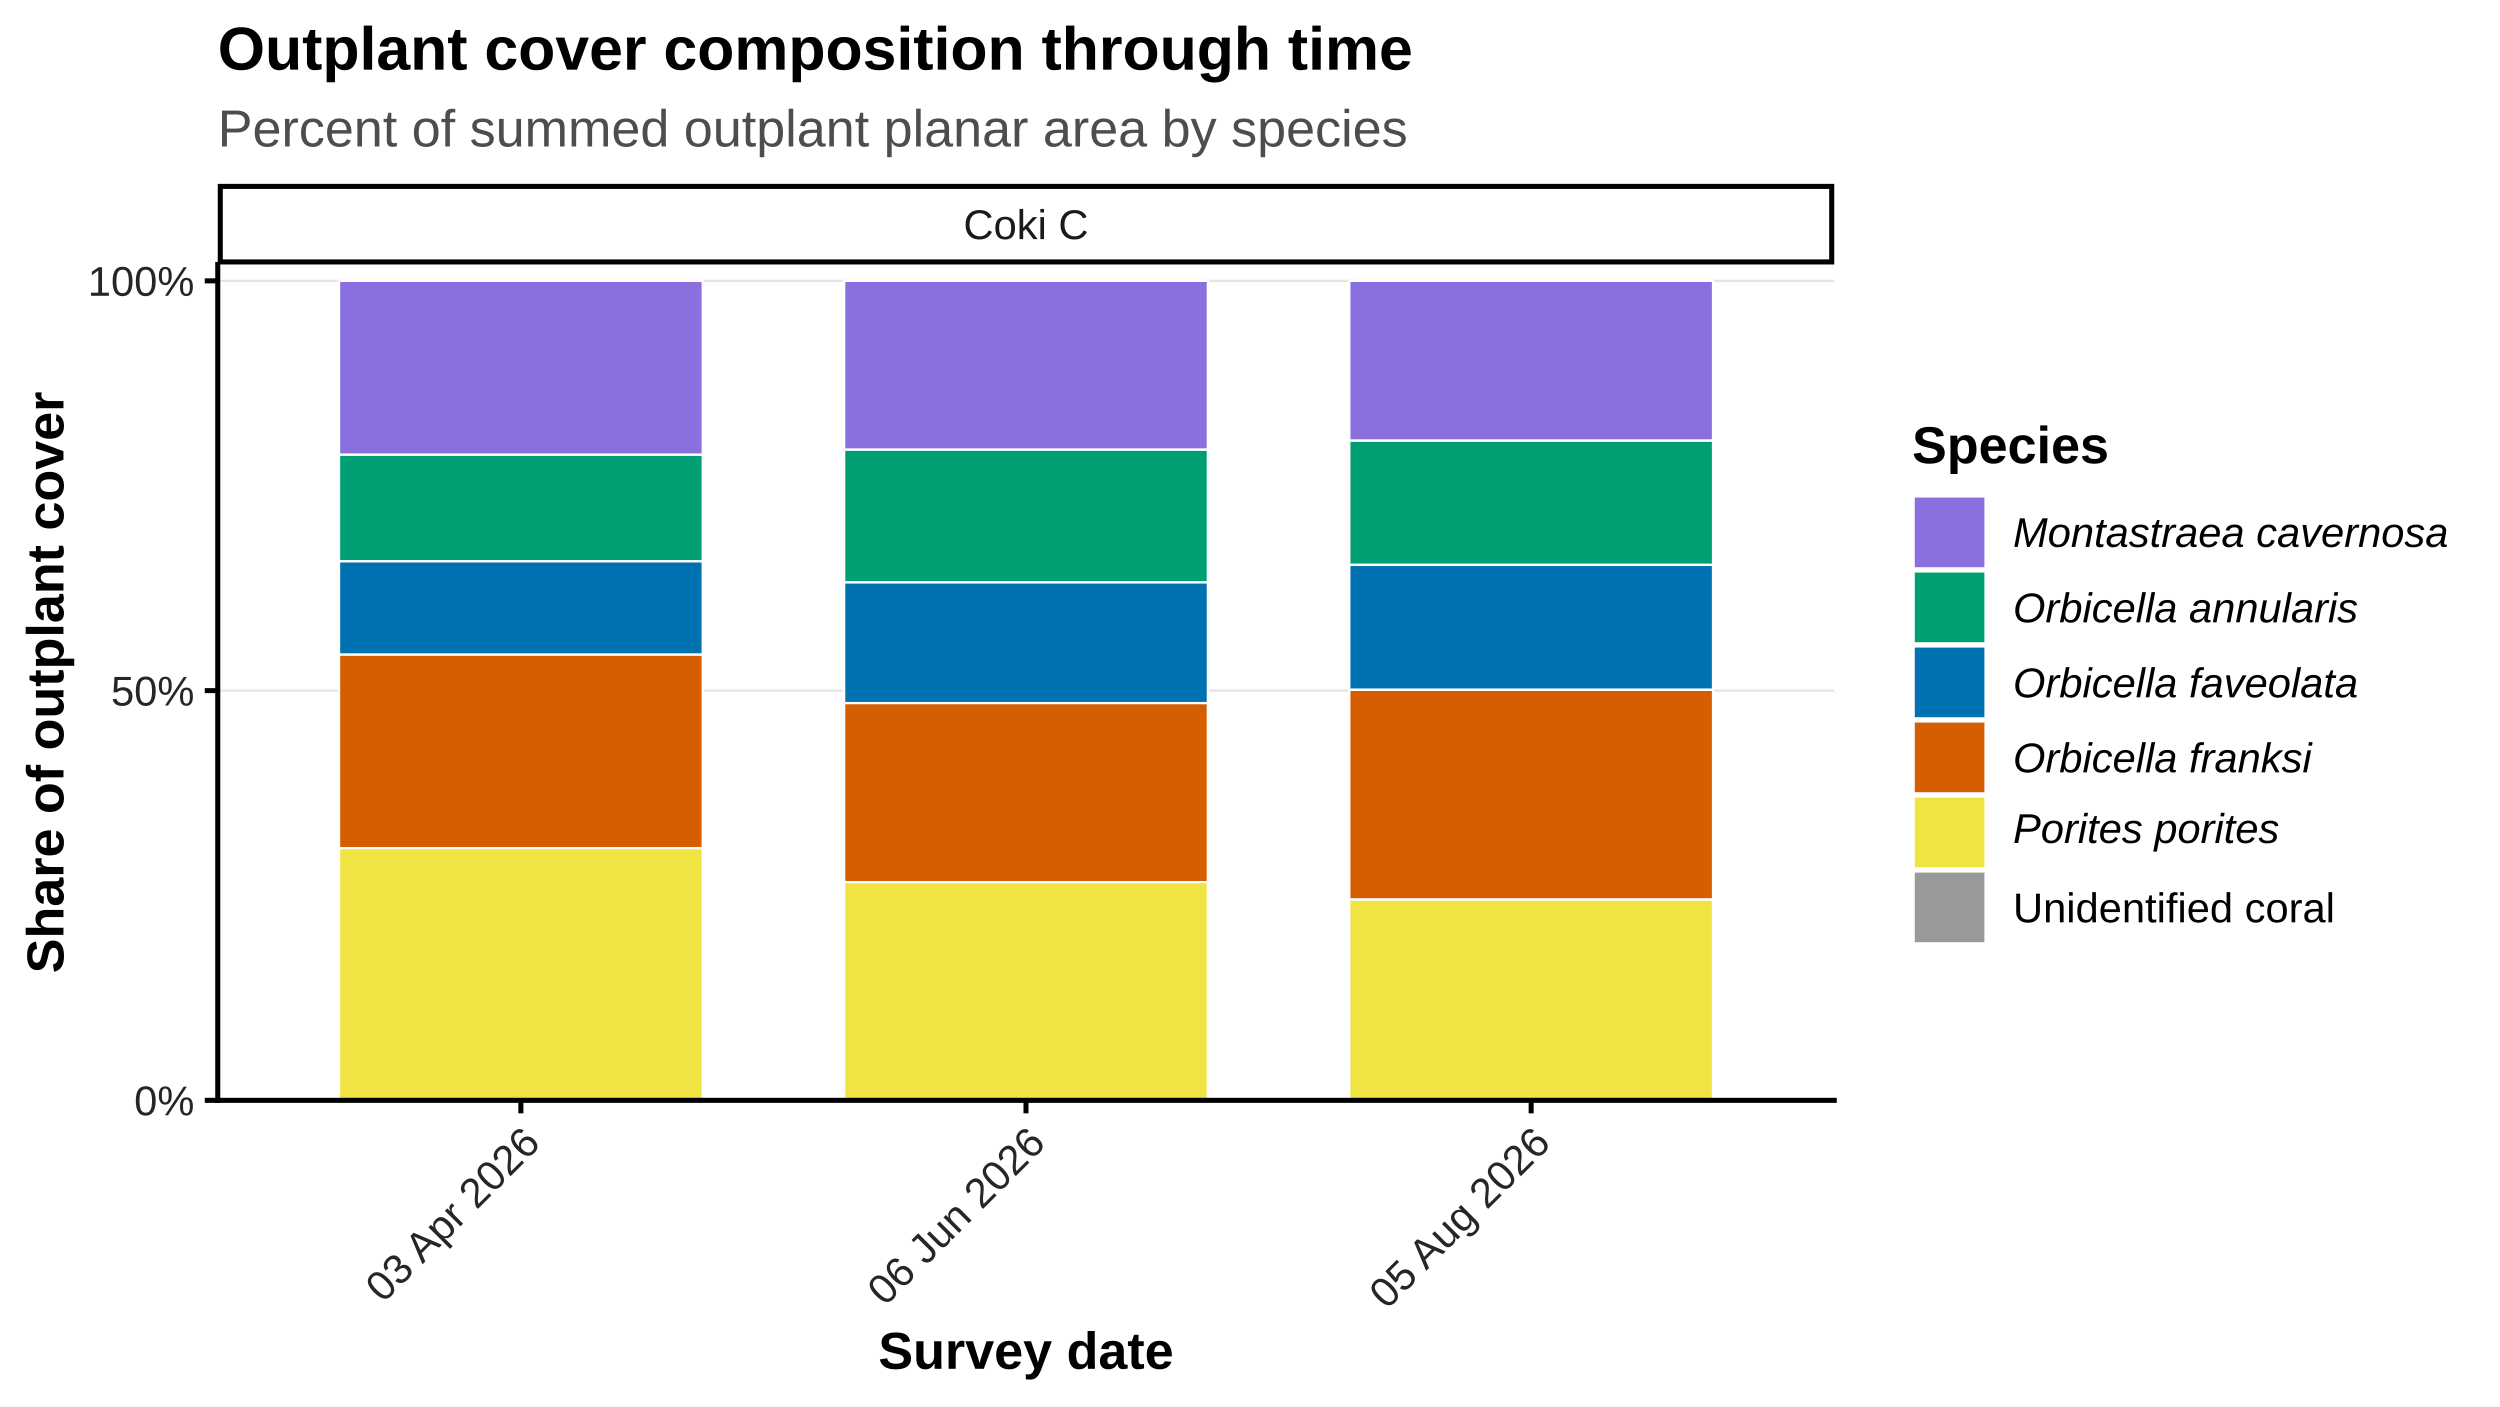
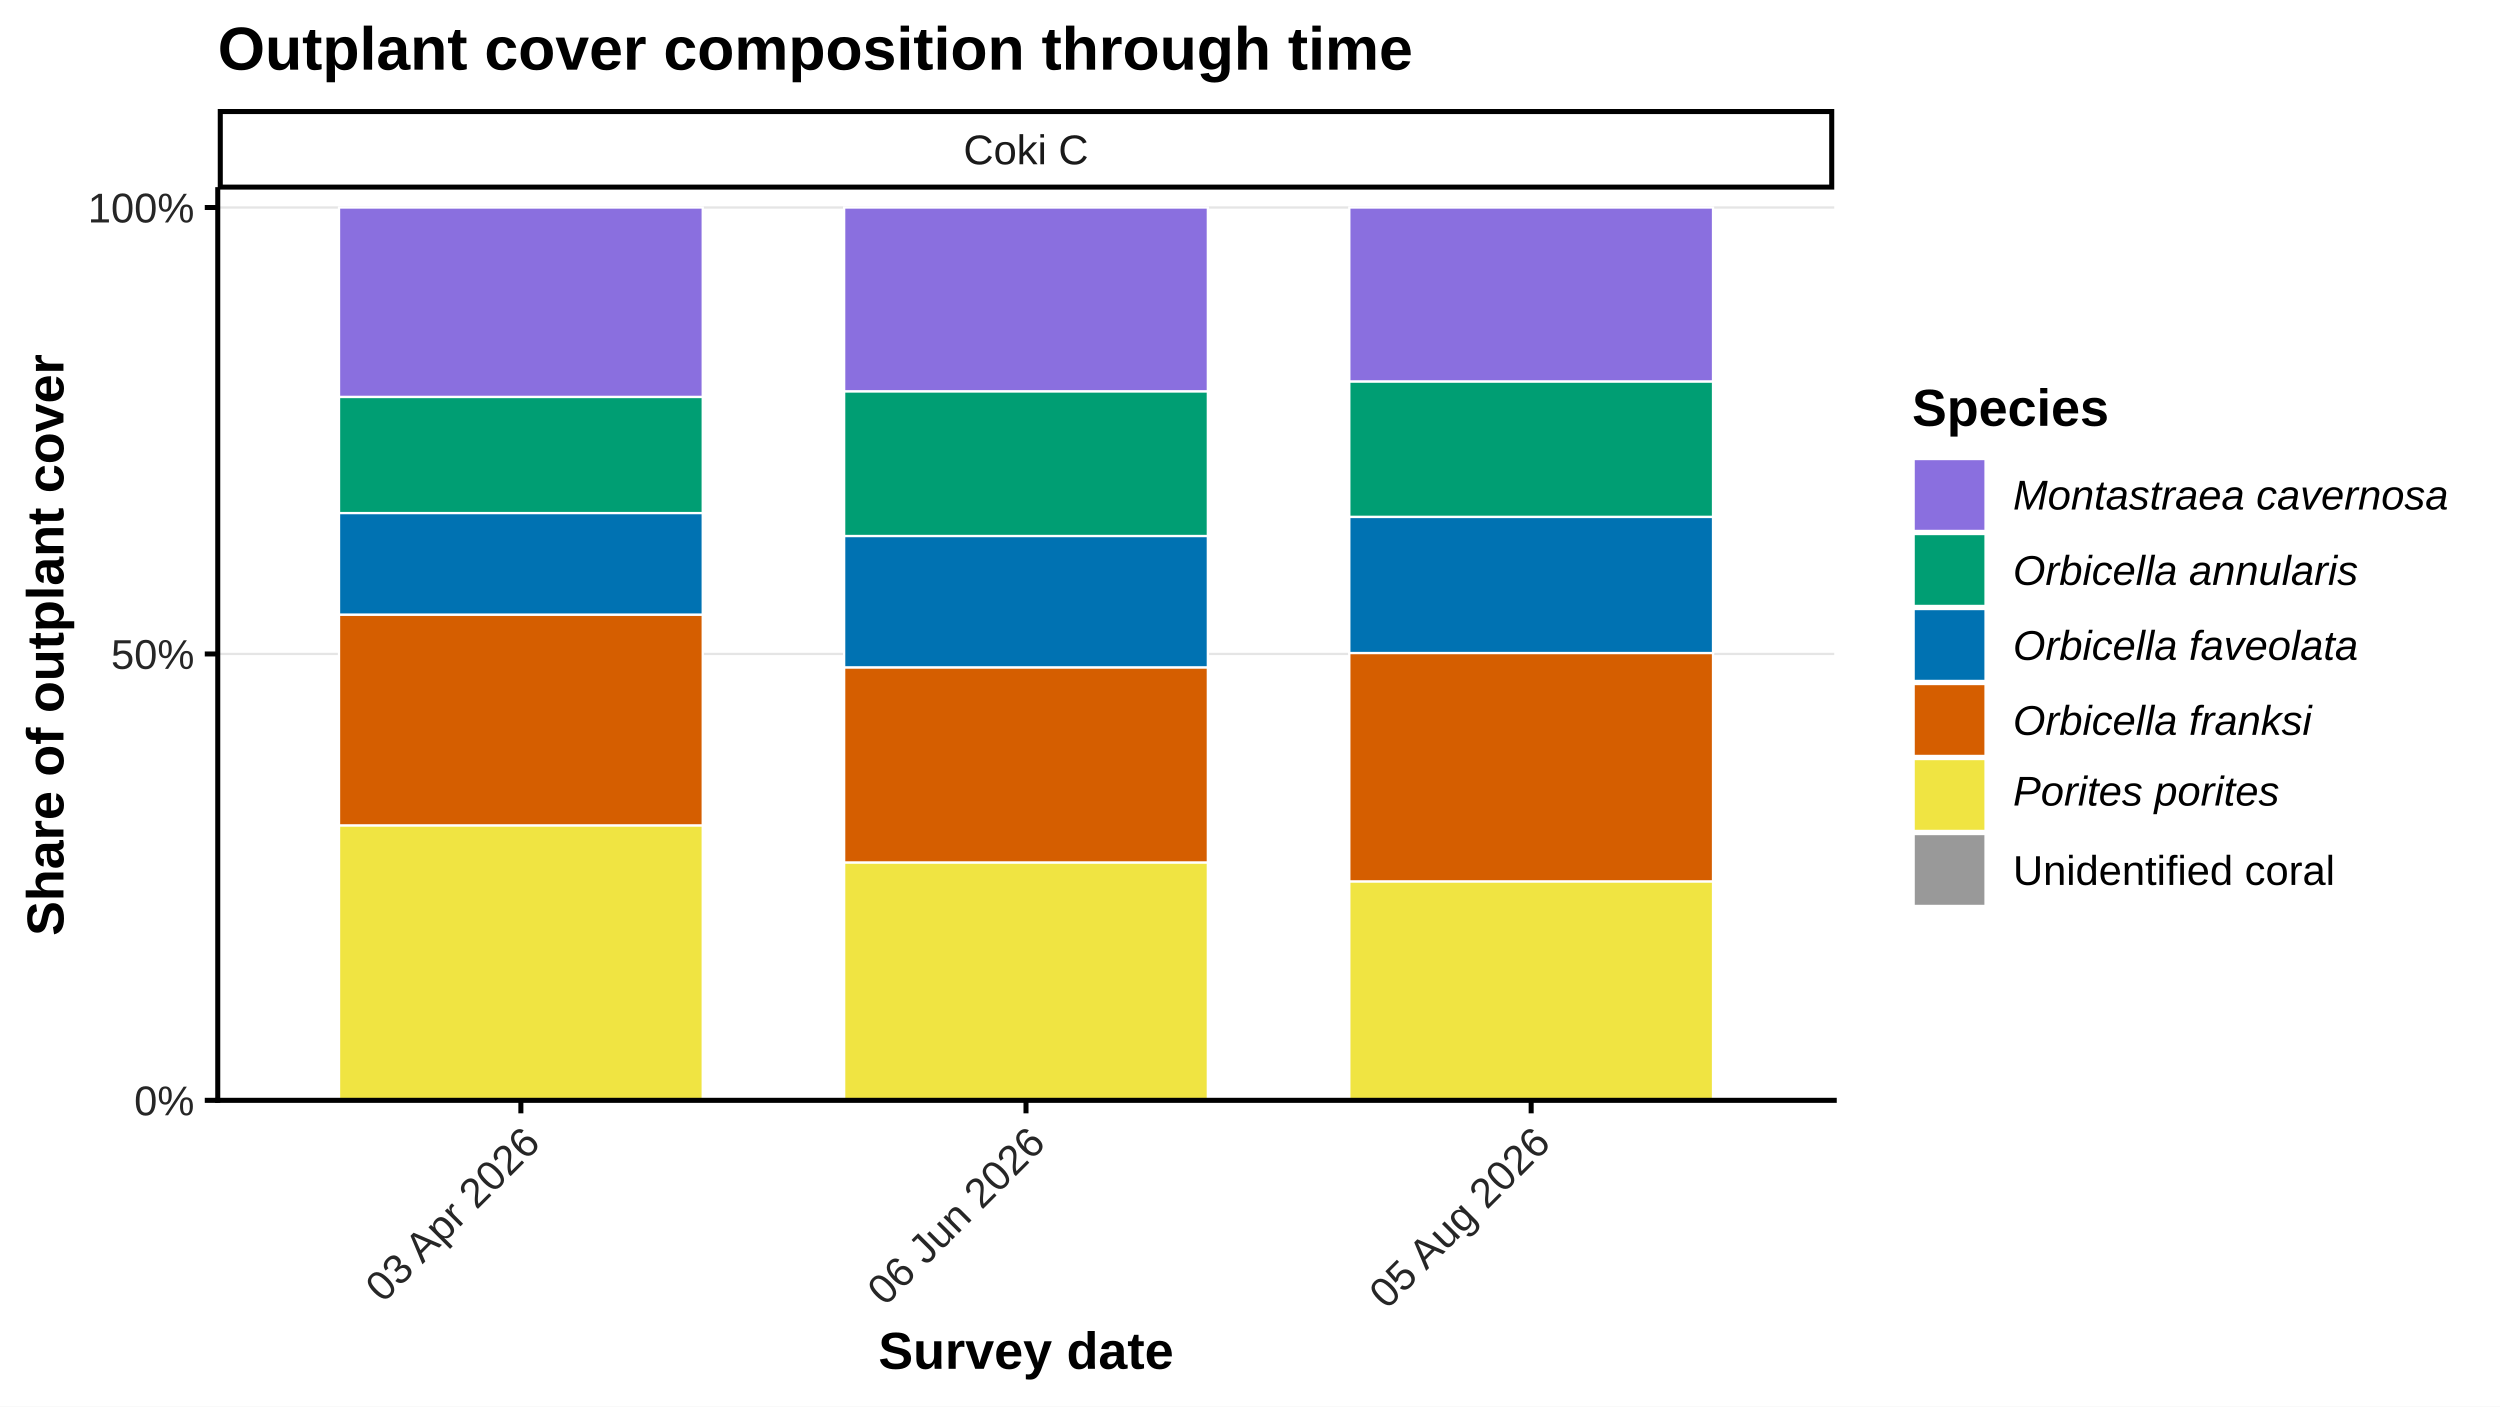
<svg xmlns="http://www.w3.org/2000/svg" class="svglite" width="576.00pt" height="324.00pt" viewBox="0 0 576.00 324.00">
  <defs>
    <style type="text/css">
    .svglite line, .svglite polyline, .svglite polygon, .svglite path, .svglite rect, .svglite circle {
      fill: none;
      stroke: #000000;
      stroke-linecap: round;
      stroke-linejoin: round;
      stroke-miterlimit: 10.00;
    }
    .svglite text {
      white-space: pre;
    }
  </style>
  </defs>
  <rect width="100%" height="100%" style="stroke: none; fill: #FFFFFF;" />
  <defs>
    <clipPath id="cpMC4wMHw1NzYuMDB8MC4wMHwzMjQuMDA=">
      <rect x="0.00" y="0.00" width="576.00" height="324.00" />
    </clipPath>
  </defs>
  <g clip-path="url(#cpMC4wMHw1NzYuMDB8MC4wMHwzMjQuMDA=)">
    <rect x="0.00" y="0.00" width="576.00" height="324.00" style="stroke-width: 1.16; stroke: #FFFFFF; fill: #FFFFFF;" />
  </g>
  <defs>
-     <clipPath id="cpNTAuMTd8NDIyLjYxfDYwLjkzfDI1My41Mg==">
-       <rect x="50.17" y="60.93" width="372.44" height="192.59" />
+     <clipPath id="cpNTAuMTd8NDIyLjYxfDQzLjcwfDI1My41Mg==">
+       <rect x="50.17" y="43.70" width="372.44" height="209.83" />
    </clipPath>
  </defs>
-   <g clip-path="url(#cpNTAuMTd8NDIyLjYxfDYwLjkzfDI1My41Mg==)">
-     <rect x="50.17" y="60.93" width="372.44" height="192.59" style="stroke-width: 1.16; stroke: none; fill: #FFFFFF;" />
+   <g clip-path="url(#cpNTAuMTd8NDIyLjYxfDQzLjcwfDI1My41Mg==)">
+     <rect x="50.17" y="43.70" width="372.44" height="209.83" style="stroke-width: 1.16; stroke: none; fill: #FFFFFF;" />
    <polyline points="50.17,253.52 422.61,253.52 " style="stroke-width: 0.53; stroke: #E5E5E5; stroke-linecap: butt;" />
-     <polyline points="50.17,159.12 422.61,159.12 " style="stroke-width: 0.53; stroke: #E5E5E5; stroke-linecap: butt;" />
-     <polyline points="50.17,64.71 422.61,64.71 " style="stroke-width: 0.53; stroke: #E5E5E5; stroke-linecap: butt;" />
-     <rect x="78.11" y="64.71" width="83.80" height="40.07" style="stroke-width: 0.53; stroke: #FFFFFF; stroke-linecap: butt; stroke-linejoin: miter; fill: #8A6FDF;" />
-     <rect x="78.11" y="104.78" width="83.80" height="24.55" style="stroke-width: 0.53; stroke: #FFFFFF; stroke-linecap: butt; stroke-linejoin: miter; fill: #009E73;" />
-     <rect x="78.11" y="129.33" width="83.80" height="21.51" style="stroke-width: 0.53; stroke: #FFFFFF; stroke-linecap: butt; stroke-linejoin: miter; fill: #0072B2;" />
-     <rect x="78.11" y="150.84" width="83.80" height="44.58" style="stroke-width: 0.53; stroke: #FFFFFF; stroke-linecap: butt; stroke-linejoin: miter; fill: #D55E00;" />
-     <rect x="78.11" y="195.42" width="83.80" height="58.09" style="stroke-width: 0.53; stroke: #FFFFFF; stroke-linecap: butt; stroke-linejoin: miter; fill: #F0E442;" />
-     <rect x="78.11" y="253.51" width="83.80" height="0.012" style="stroke-width: 0.53; stroke: #FFFFFF; stroke-linecap: butt; stroke-linejoin: miter; fill: #999999;" />
-     <rect x="194.49" y="64.71" width="83.80" height="38.91" style="stroke-width: 0.53; stroke: #FFFFFF; stroke-linecap: butt; stroke-linejoin: miter; fill: #8A6FDF;" />
-     <rect x="194.49" y="103.62" width="83.80" height="30.58" style="stroke-width: 0.53; stroke: #FFFFFF; stroke-linecap: butt; stroke-linejoin: miter; fill: #009E73;" />
-     <rect x="194.49" y="134.19" width="83.80" height="27.81" style="stroke-width: 0.53; stroke: #FFFFFF; stroke-linecap: butt; stroke-linejoin: miter; fill: #0072B2;" />
-     <rect x="194.49" y="162.00" width="83.80" height="41.26" style="stroke-width: 0.53; stroke: #FFFFFF; stroke-linecap: butt; stroke-linejoin: miter; fill: #D55E00;" />
-     <rect x="194.49" y="203.26" width="83.80" height="50.26" style="stroke-width: 0.53; stroke: #FFFFFF; stroke-linecap: butt; stroke-linejoin: miter; fill: #F0E442;" />
-     <rect x="310.88" y="64.71" width="83.80" height="36.83" style="stroke-width: 0.53; stroke: #FFFFFF; stroke-linecap: butt; stroke-linejoin: miter; fill: #8A6FDF;" />
-     <rect x="310.88" y="101.54" width="83.80" height="28.62" style="stroke-width: 0.53; stroke: #FFFFFF; stroke-linecap: butt; stroke-linejoin: miter; fill: #009E73;" />
-     <rect x="310.88" y="130.15" width="83.80" height="28.78" style="stroke-width: 0.53; stroke: #FFFFFF; stroke-linecap: butt; stroke-linejoin: miter; fill: #0072B2;" />
-     <rect x="310.88" y="158.94" width="83.80" height="48.33" style="stroke-width: 0.53; stroke: #FFFFFF; stroke-linecap: butt; stroke-linejoin: miter; fill: #D55E00;" />
-     <rect x="310.88" y="207.26" width="83.80" height="46.26" style="stroke-width: 0.53; stroke: #FFFFFF; stroke-linecap: butt; stroke-linejoin: miter; fill: #F0E442;" />
+     <polyline points="50.17,150.67 422.61,150.67 " style="stroke-width: 0.53; stroke: #E5E5E5; stroke-linecap: butt;" />
+     <polyline points="50.17,47.81 422.61,47.81 " style="stroke-width: 0.53; stroke: #E5E5E5; stroke-linecap: butt;" />
+     <rect x="78.11" y="47.81" width="83.80" height="43.66" style="stroke-width: 0.53; stroke: #FFFFFF; stroke-linecap: butt; stroke-linejoin: miter; fill: #8A6FDF;" />
+     <rect x="78.11" y="91.47" width="83.80" height="26.75" style="stroke-width: 0.53; stroke: #FFFFFF; stroke-linecap: butt; stroke-linejoin: miter; fill: #009E73;" />
+     <rect x="78.11" y="118.22" width="83.80" height="23.43" style="stroke-width: 0.53; stroke: #FFFFFF; stroke-linecap: butt; stroke-linejoin: miter; fill: #0072B2;" />
+     <rect x="78.11" y="141.65" width="83.80" height="48.57" style="stroke-width: 0.53; stroke: #FFFFFF; stroke-linecap: butt; stroke-linejoin: miter; fill: #D55E00;" />
+     <rect x="78.11" y="190.22" width="83.80" height="63.29" style="stroke-width: 0.53; stroke: #FFFFFF; stroke-linecap: butt; stroke-linejoin: miter; fill: #F0E442;" />
+     <rect x="78.11" y="253.51" width="83.80" height="0.013" style="stroke-width: 0.53; stroke: #FFFFFF; stroke-linecap: butt; stroke-linejoin: miter; fill: #999999;" />
+     <rect x="194.49" y="47.81" width="83.80" height="42.39" style="stroke-width: 0.53; stroke: #FFFFFF; stroke-linecap: butt; stroke-linejoin: miter; fill: #8A6FDF;" />
+     <rect x="194.49" y="90.20" width="83.80" height="33.31" style="stroke-width: 0.53; stroke: #FFFFFF; stroke-linecap: butt; stroke-linejoin: miter; fill: #009E73;" />
+     <rect x="194.49" y="123.51" width="83.80" height="30.30" style="stroke-width: 0.53; stroke: #FFFFFF; stroke-linecap: butt; stroke-linejoin: miter; fill: #0072B2;" />
+     <rect x="194.49" y="153.81" width="83.80" height="44.95" style="stroke-width: 0.53; stroke: #FFFFFF; stroke-linecap: butt; stroke-linejoin: miter; fill: #D55E00;" />
+     <rect x="194.49" y="198.76" width="83.80" height="54.76" style="stroke-width: 0.53; stroke: #FFFFFF; stroke-linecap: butt; stroke-linejoin: miter; fill: #F0E442;" />
+     <rect x="310.88" y="47.81" width="83.80" height="40.12" style="stroke-width: 0.53; stroke: #FFFFFF; stroke-linecap: butt; stroke-linejoin: miter; fill: #8A6FDF;" />
+     <rect x="310.88" y="87.93" width="83.80" height="31.18" style="stroke-width: 0.53; stroke: #FFFFFF; stroke-linecap: butt; stroke-linejoin: miter; fill: #009E73;" />
+     <rect x="310.88" y="119.11" width="83.80" height="31.36" style="stroke-width: 0.53; stroke: #FFFFFF; stroke-linecap: butt; stroke-linejoin: miter; fill: #0072B2;" />
+     <rect x="310.88" y="150.47" width="83.80" height="52.65" style="stroke-width: 0.53; stroke: #FFFFFF; stroke-linecap: butt; stroke-linejoin: miter; fill: #D55E00;" />
+     <rect x="310.88" y="203.12" width="83.80" height="50.40" style="stroke-width: 0.53; stroke: #FFFFFF; stroke-linecap: butt; stroke-linejoin: miter; fill: #F0E442;" />
  </g>
  <g clip-path="url(#cpMC4wMHw1NzYuMDB8MC4wMHwzMjQuMDA=)">
</g>
  <defs>
-     <clipPath id="cpNTAuMTd8NDIyLjYxfDQyLjM2fDYwLjkz">
-       <rect x="50.17" y="42.36" width="372.44" height="18.57" />
+     <clipPath id="cpNTAuMTd8NDIyLjYxfDI1LjEyfDQzLjcw">
+       <rect x="50.17" y="25.12" width="372.44" height="18.57" />
    </clipPath>
  </defs>
-   <g clip-path="url(#cpNTAuMTd8NDIyLjYxfDQyLjM2fDYwLjkz)">
-     <rect x="50.17" y="42.36" width="372.44" height="18.57" style="stroke-width: 2.33; fill: #FFFFFF;" />
-     <text x="236.39" y="55.09" text-anchor="middle" style="font-size: 9.60px;fill: #1A1A1A; font-family: &quot;Arial&quot;;" textLength="28.78px" lengthAdjust="spacingAndGlyphs">Coki C</text>
+   <g clip-path="url(#cpNTAuMTd8NDIyLjYxfDI1LjEyfDQzLjcw)">
+     <rect x="50.17" y="25.12" width="372.44" height="18.57" style="stroke-width: 2.33; fill: #FFFFFF;" />
+     <text x="236.39" y="37.85" text-anchor="middle" style="font-size: 9.60px;fill: #1A1A1A; font-family: &quot;Arial&quot;;" textLength="28.78px" lengthAdjust="spacingAndGlyphs">Coki C</text>
  </g>
  <g clip-path="url(#cpMC4wMHw1NzYuMDB8MC4wMHwzMjQuMDA=)">
    <polyline points="50.17,253.52 422.61,253.52 " style="stroke-width: 1.16; stroke-linecap: square;" />
    <polyline points="120.01,256.51 120.01,253.52 " style="stroke-width: 1.16; stroke-linecap: butt;" />
    <polyline points="236.39,256.51 236.39,253.52 " style="stroke-width: 1.16; stroke-linecap: butt;" />
    <polyline points="352.78,256.51 352.78,253.52 " style="stroke-width: 1.16; stroke-linecap: butt;" />
    <text transform="translate(124.87,263.77) rotate(-45)" text-anchor="end" style="font-size: 9.60px;fill: #262626; font-family: &quot;Arial&quot;;" textLength="52.27px" lengthAdjust="spacingAndGlyphs">03 Apr 2026</text>
    <text transform="translate(241.26,263.77) rotate(-45)" text-anchor="end" style="font-size: 9.60px;fill: #262626; font-family: &quot;Arial&quot;;" textLength="52.80px" lengthAdjust="spacingAndGlyphs">06 Jun 2026</text>
    <text transform="translate(357.64,263.77) rotate(-45)" text-anchor="end" style="font-size: 9.60px;fill: #262626; font-family: &quot;Arial&quot;;" textLength="54.41px" lengthAdjust="spacingAndGlyphs">05 Aug 2026</text>
-     <polyline points="50.17,253.52 50.17,60.93 " style="stroke-width: 1.16; stroke-linecap: square;" />
+     <polyline points="50.17,253.52 50.17,43.70 " style="stroke-width: 1.16; stroke-linecap: square;" />
    <text x="44.79" y="256.96" text-anchor="end" style="font-size: 9.60px;fill: #262626; font-family: &quot;Arial&quot;;" textLength="13.87px" lengthAdjust="spacingAndGlyphs">0%</text>
-     <text x="44.79" y="162.56" text-anchor="end" style="font-size: 9.60px;fill: #262626; font-family: &quot;Arial&quot;;" textLength="19.20px" lengthAdjust="spacingAndGlyphs">50%</text>
-     <text x="44.79" y="68.15" text-anchor="end" style="font-size: 9.60px;fill: #262626; font-family: &quot;Arial&quot;;" textLength="24.54px" lengthAdjust="spacingAndGlyphs">100%</text>
+     <text x="44.79" y="154.11" text-anchor="end" style="font-size: 9.60px;fill: #262626; font-family: &quot;Arial&quot;;" textLength="19.20px" lengthAdjust="spacingAndGlyphs">50%</text>
+     <text x="44.79" y="51.25" text-anchor="end" style="font-size: 9.60px;fill: #262626; font-family: &quot;Arial&quot;;" textLength="24.54px" lengthAdjust="spacingAndGlyphs">100%</text>
    <polyline points="47.18,253.52 50.17,253.52 " style="stroke-width: 1.16; stroke-linecap: butt;" />
-     <polyline points="47.18,159.12 50.17,159.12 " style="stroke-width: 1.16; stroke-linecap: butt;" />
-     <polyline points="47.18,64.71 50.17,64.71 " style="stroke-width: 1.16; stroke-linecap: butt;" />
+     <polyline points="47.18,150.67 50.17,150.67 " style="stroke-width: 1.16; stroke-linecap: butt;" />
+     <polyline points="47.18,47.81 50.17,47.81 " style="stroke-width: 1.16; stroke-linecap: butt;" />
    <text x="236.39" y="315.37" text-anchor="middle" style="font-size: 12.00px; font-weight: bold; font-family: &quot;Arial&quot;;" textLength="68.04px" lengthAdjust="spacingAndGlyphs">Survey date</text>
-     <text transform="translate(14.62,157.23) rotate(-90)" text-anchor="middle" style="font-size: 12.00px; font-weight: bold; font-family: &quot;Arial&quot;;" textLength="134.03px" lengthAdjust="spacingAndGlyphs">Share of outplant cover</text>
-     <rect x="434.56" y="90.78" width="135.46" height="132.90" style="stroke-width: 1.16; stroke: none; fill: #FFFFFF;" />
-     <text x="440.54" y="106.72" style="font-size: 12.00px; font-weight: bold; font-family: &quot;Arial&quot;;" textLength="45.37px" lengthAdjust="spacingAndGlyphs">Species</text>
-     <rect x="440.54" y="114.02" width="17.28" height="17.28" style="stroke-width: 1.16; stroke: none; fill: #FFFFFF;" />
-     <rect x="440.90" y="114.38" width="16.57" height="16.57" style="stroke-width: 0.53; stroke: #FFFFFF; stroke-linecap: butt; stroke-linejoin: miter; fill: #8A6FDF;" />
-     <rect x="440.54" y="131.30" width="17.28" height="17.28" style="stroke-width: 1.16; stroke: none; fill: #FFFFFF;" />
-     <rect x="440.90" y="131.66" width="16.57" height="16.57" style="stroke-width: 0.53; stroke: #FFFFFF; stroke-linecap: butt; stroke-linejoin: miter; fill: #009E73;" />
-     <rect x="440.54" y="148.58" width="17.28" height="17.28" style="stroke-width: 1.16; stroke: none; fill: #FFFFFF;" />
-     <rect x="440.90" y="148.94" width="16.57" height="16.57" style="stroke-width: 0.53; stroke: #FFFFFF; stroke-linecap: butt; stroke-linejoin: miter; fill: #0072B2;" />
-     <rect x="440.54" y="165.86" width="17.28" height="17.28" style="stroke-width: 1.16; stroke: none; fill: #FFFFFF;" />
-     <rect x="440.90" y="166.22" width="16.57" height="16.57" style="stroke-width: 0.53; stroke: #FFFFFF; stroke-linecap: butt; stroke-linejoin: miter; fill: #D55E00;" />
-     <rect x="440.54" y="183.14" width="17.28" height="17.28" style="stroke-width: 1.16; stroke: none; fill: #FFFFFF;" />
-     <rect x="440.90" y="183.50" width="16.57" height="16.57" style="stroke-width: 0.53; stroke: #FFFFFF; stroke-linecap: butt; stroke-linejoin: miter; fill: #F0E442;" />
-     <rect x="440.54" y="200.42" width="17.28" height="17.28" style="stroke-width: 1.16; stroke: none; fill: #FFFFFF;" />
-     <rect x="440.90" y="200.78" width="16.57" height="16.57" style="stroke-width: 0.53; stroke: #FFFFFF; stroke-linecap: butt; stroke-linejoin: miter; fill: #999999;" />
-     <text x="463.80" y="126.01" style="font-size: 9.60px; font-style: italic; font-family: &quot;Arial&quot;;" textLength="100.25px" lengthAdjust="spacingAndGlyphs">Montastraea cavernosa</text>
-     <text x="463.80" y="143.38" style="font-size: 9.60px; font-style: italic; font-family: &quot;Arial&quot;;" textLength="79.44px" lengthAdjust="spacingAndGlyphs">Orbicella annularis</text>
-     <text x="463.80" y="160.66" style="font-size: 9.60px; font-style: italic; font-family: &quot;Arial&quot;;" textLength="79.44px" lengthAdjust="spacingAndGlyphs">Orbicella faveolata</text>
-     <text x="463.80" y="177.94" style="font-size: 9.60px; font-style: italic; font-family: &quot;Arial&quot;;" textLength="68.77px" lengthAdjust="spacingAndGlyphs">Orbicella franksi</text>
-     <text x="463.80" y="194.22" style="font-size: 9.60px; font-style: italic; font-family: &quot;Arial&quot;;" textLength="61.32px" lengthAdjust="spacingAndGlyphs">Porites porites</text>
-     <text x="463.80" y="212.50" style="font-size: 9.60px; font-family: &quot;Arial&quot;;" textLength="74.12px" lengthAdjust="spacingAndGlyphs">Unidentified coral</text>
-     <text x="50.17" y="33.74" style="font-size: 12.00px;fill: #4D4D4D; font-family: &quot;Arial&quot;;" textLength="274.14px" lengthAdjust="spacingAndGlyphs">Percent of summed outplant planar area by species</text>
+     <text transform="translate(14.62,148.61) rotate(-90)" text-anchor="middle" style="font-size: 12.00px; font-weight: bold; font-family: &quot;Arial&quot;;" textLength="134.03px" lengthAdjust="spacingAndGlyphs">Share of outplant cover</text>
+     <rect x="434.56" y="82.16" width="135.46" height="132.90" style="stroke-width: 1.16; stroke: none; fill: #FFFFFF;" />
+     <text x="440.54" y="98.10" style="font-size: 12.00px; font-weight: bold; font-family: &quot;Arial&quot;;" textLength="45.37px" lengthAdjust="spacingAndGlyphs">Species</text>
+     <rect x="440.54" y="105.40" width="17.28" height="17.28" style="stroke-width: 1.16; stroke: none; fill: #FFFFFF;" />
+     <rect x="440.90" y="105.76" width="16.57" height="16.57" style="stroke-width: 0.53; stroke: #FFFFFF; stroke-linecap: butt; stroke-linejoin: miter; fill: #8A6FDF;" />
+     <rect x="440.54" y="122.68" width="17.28" height="17.28" style="stroke-width: 1.16; stroke: none; fill: #FFFFFF;" />
+     <rect x="440.90" y="123.04" width="16.57" height="16.57" style="stroke-width: 0.53; stroke: #FFFFFF; stroke-linecap: butt; stroke-linejoin: miter; fill: #009E73;" />
+     <rect x="440.54" y="139.96" width="17.28" height="17.28" style="stroke-width: 1.16; stroke: none; fill: #FFFFFF;" />
+     <rect x="440.90" y="140.32" width="16.57" height="16.57" style="stroke-width: 0.53; stroke: #FFFFFF; stroke-linecap: butt; stroke-linejoin: miter; fill: #0072B2;" />
+     <rect x="440.54" y="157.24" width="17.28" height="17.28" style="stroke-width: 1.16; stroke: none; fill: #FFFFFF;" />
+     <rect x="440.90" y="157.60" width="16.57" height="16.57" style="stroke-width: 0.53; stroke: #FFFFFF; stroke-linecap: butt; stroke-linejoin: miter; fill: #D55E00;" />
+     <rect x="440.54" y="174.52" width="17.28" height="17.28" style="stroke-width: 1.16; stroke: none; fill: #FFFFFF;" />
+     <rect x="440.90" y="174.88" width="16.57" height="16.57" style="stroke-width: 0.53; stroke: #FFFFFF; stroke-linecap: butt; stroke-linejoin: miter; fill: #F0E442;" />
+     <rect x="440.54" y="191.80" width="17.28" height="17.28" style="stroke-width: 1.16; stroke: none; fill: #FFFFFF;" />
+     <rect x="440.90" y="192.16" width="16.57" height="16.57" style="stroke-width: 0.53; stroke: #FFFFFF; stroke-linecap: butt; stroke-linejoin: miter; fill: #999999;" />
+     <text x="463.80" y="117.39" style="font-size: 9.60px; font-style: italic; font-family: &quot;Arial&quot;;" textLength="100.25px" lengthAdjust="spacingAndGlyphs">Montastraea cavernosa</text>
+     <text x="463.80" y="134.76" style="font-size: 9.60px; font-style: italic; font-family: &quot;Arial&quot;;" textLength="79.44px" lengthAdjust="spacingAndGlyphs">Orbicella annularis</text>
+     <text x="463.80" y="152.04" style="font-size: 9.60px; font-style: italic; font-family: &quot;Arial&quot;;" textLength="79.44px" lengthAdjust="spacingAndGlyphs">Orbicella faveolata</text>
+     <text x="463.80" y="169.32" style="font-size: 9.60px; font-style: italic; font-family: &quot;Arial&quot;;" textLength="68.77px" lengthAdjust="spacingAndGlyphs">Orbicella franksi</text>
+     <text x="463.80" y="185.60" style="font-size: 9.60px; font-style: italic; font-family: &quot;Arial&quot;;" textLength="61.32px" lengthAdjust="spacingAndGlyphs">Porites porites</text>
+     <text x="463.80" y="203.88" style="font-size: 9.60px; font-family: &quot;Arial&quot;;" textLength="74.12px" lengthAdjust="spacingAndGlyphs">Unidentified coral</text>
    <text x="50.17" y="16.05" style="font-size: 14.00px; font-weight: bold; font-family: &quot;Arial&quot;;" textLength="275.21px" lengthAdjust="spacingAndGlyphs">Outplant cover composition through time</text>
  </g>
</svg>
